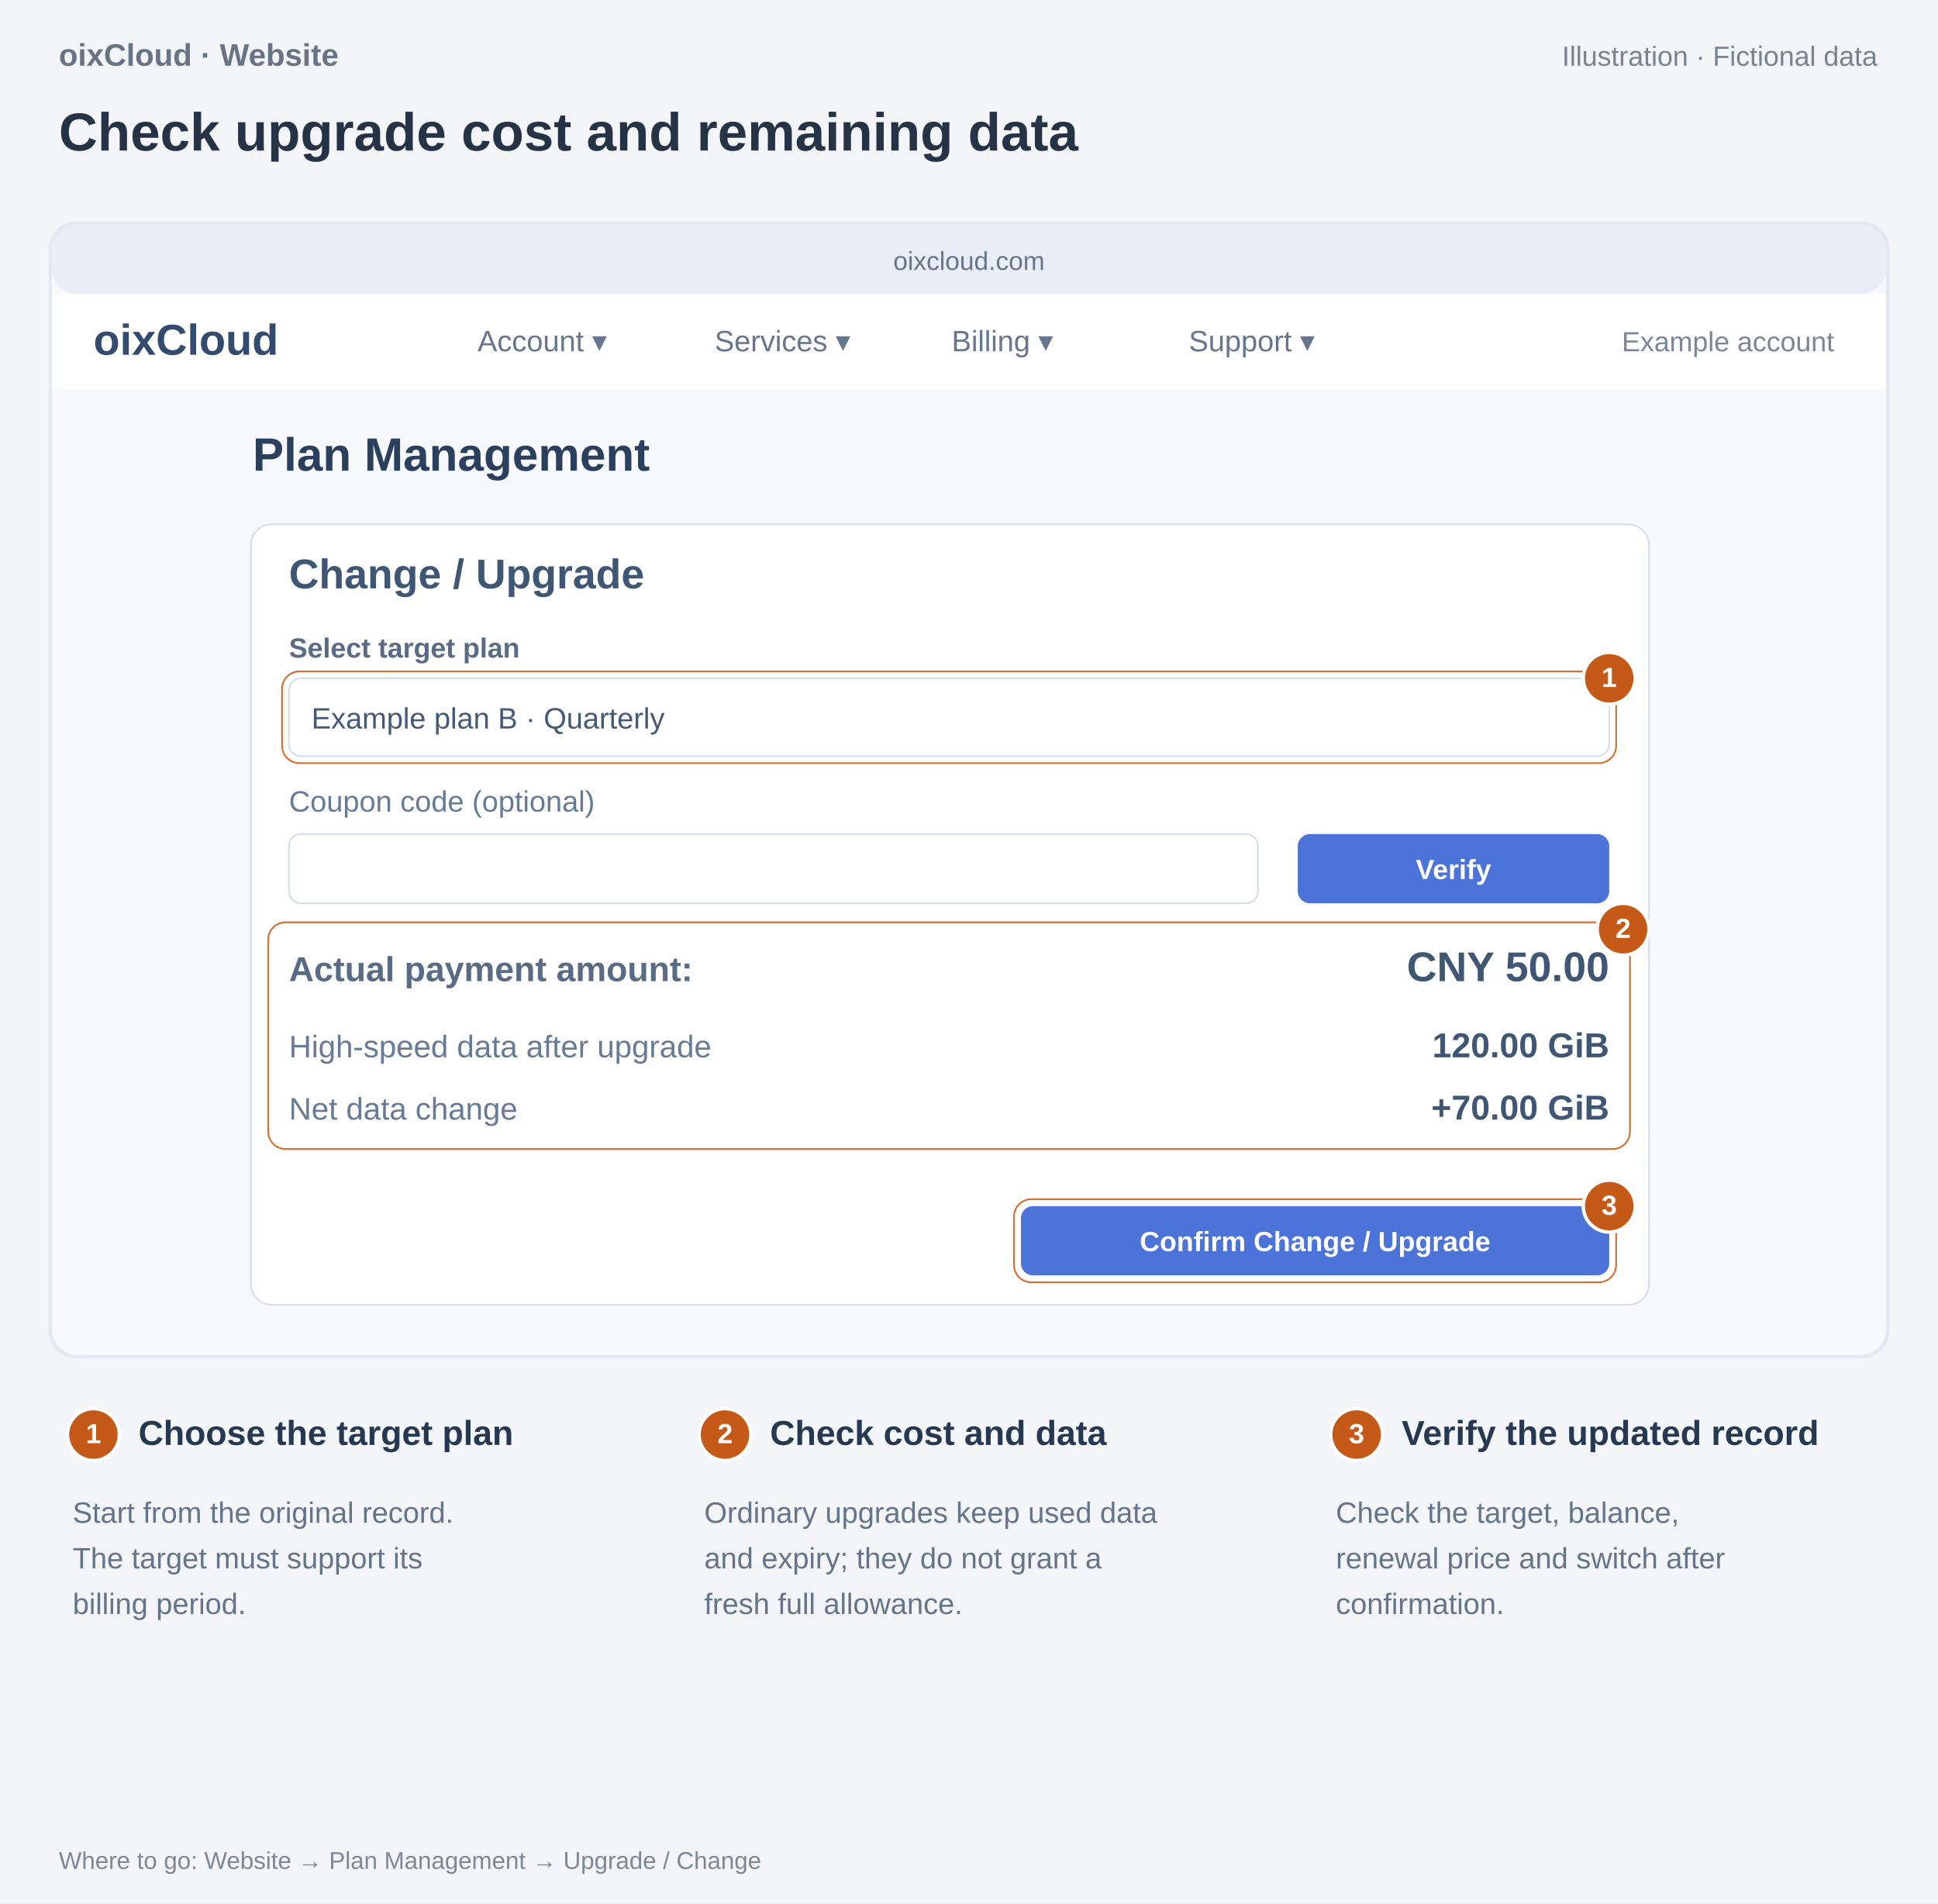
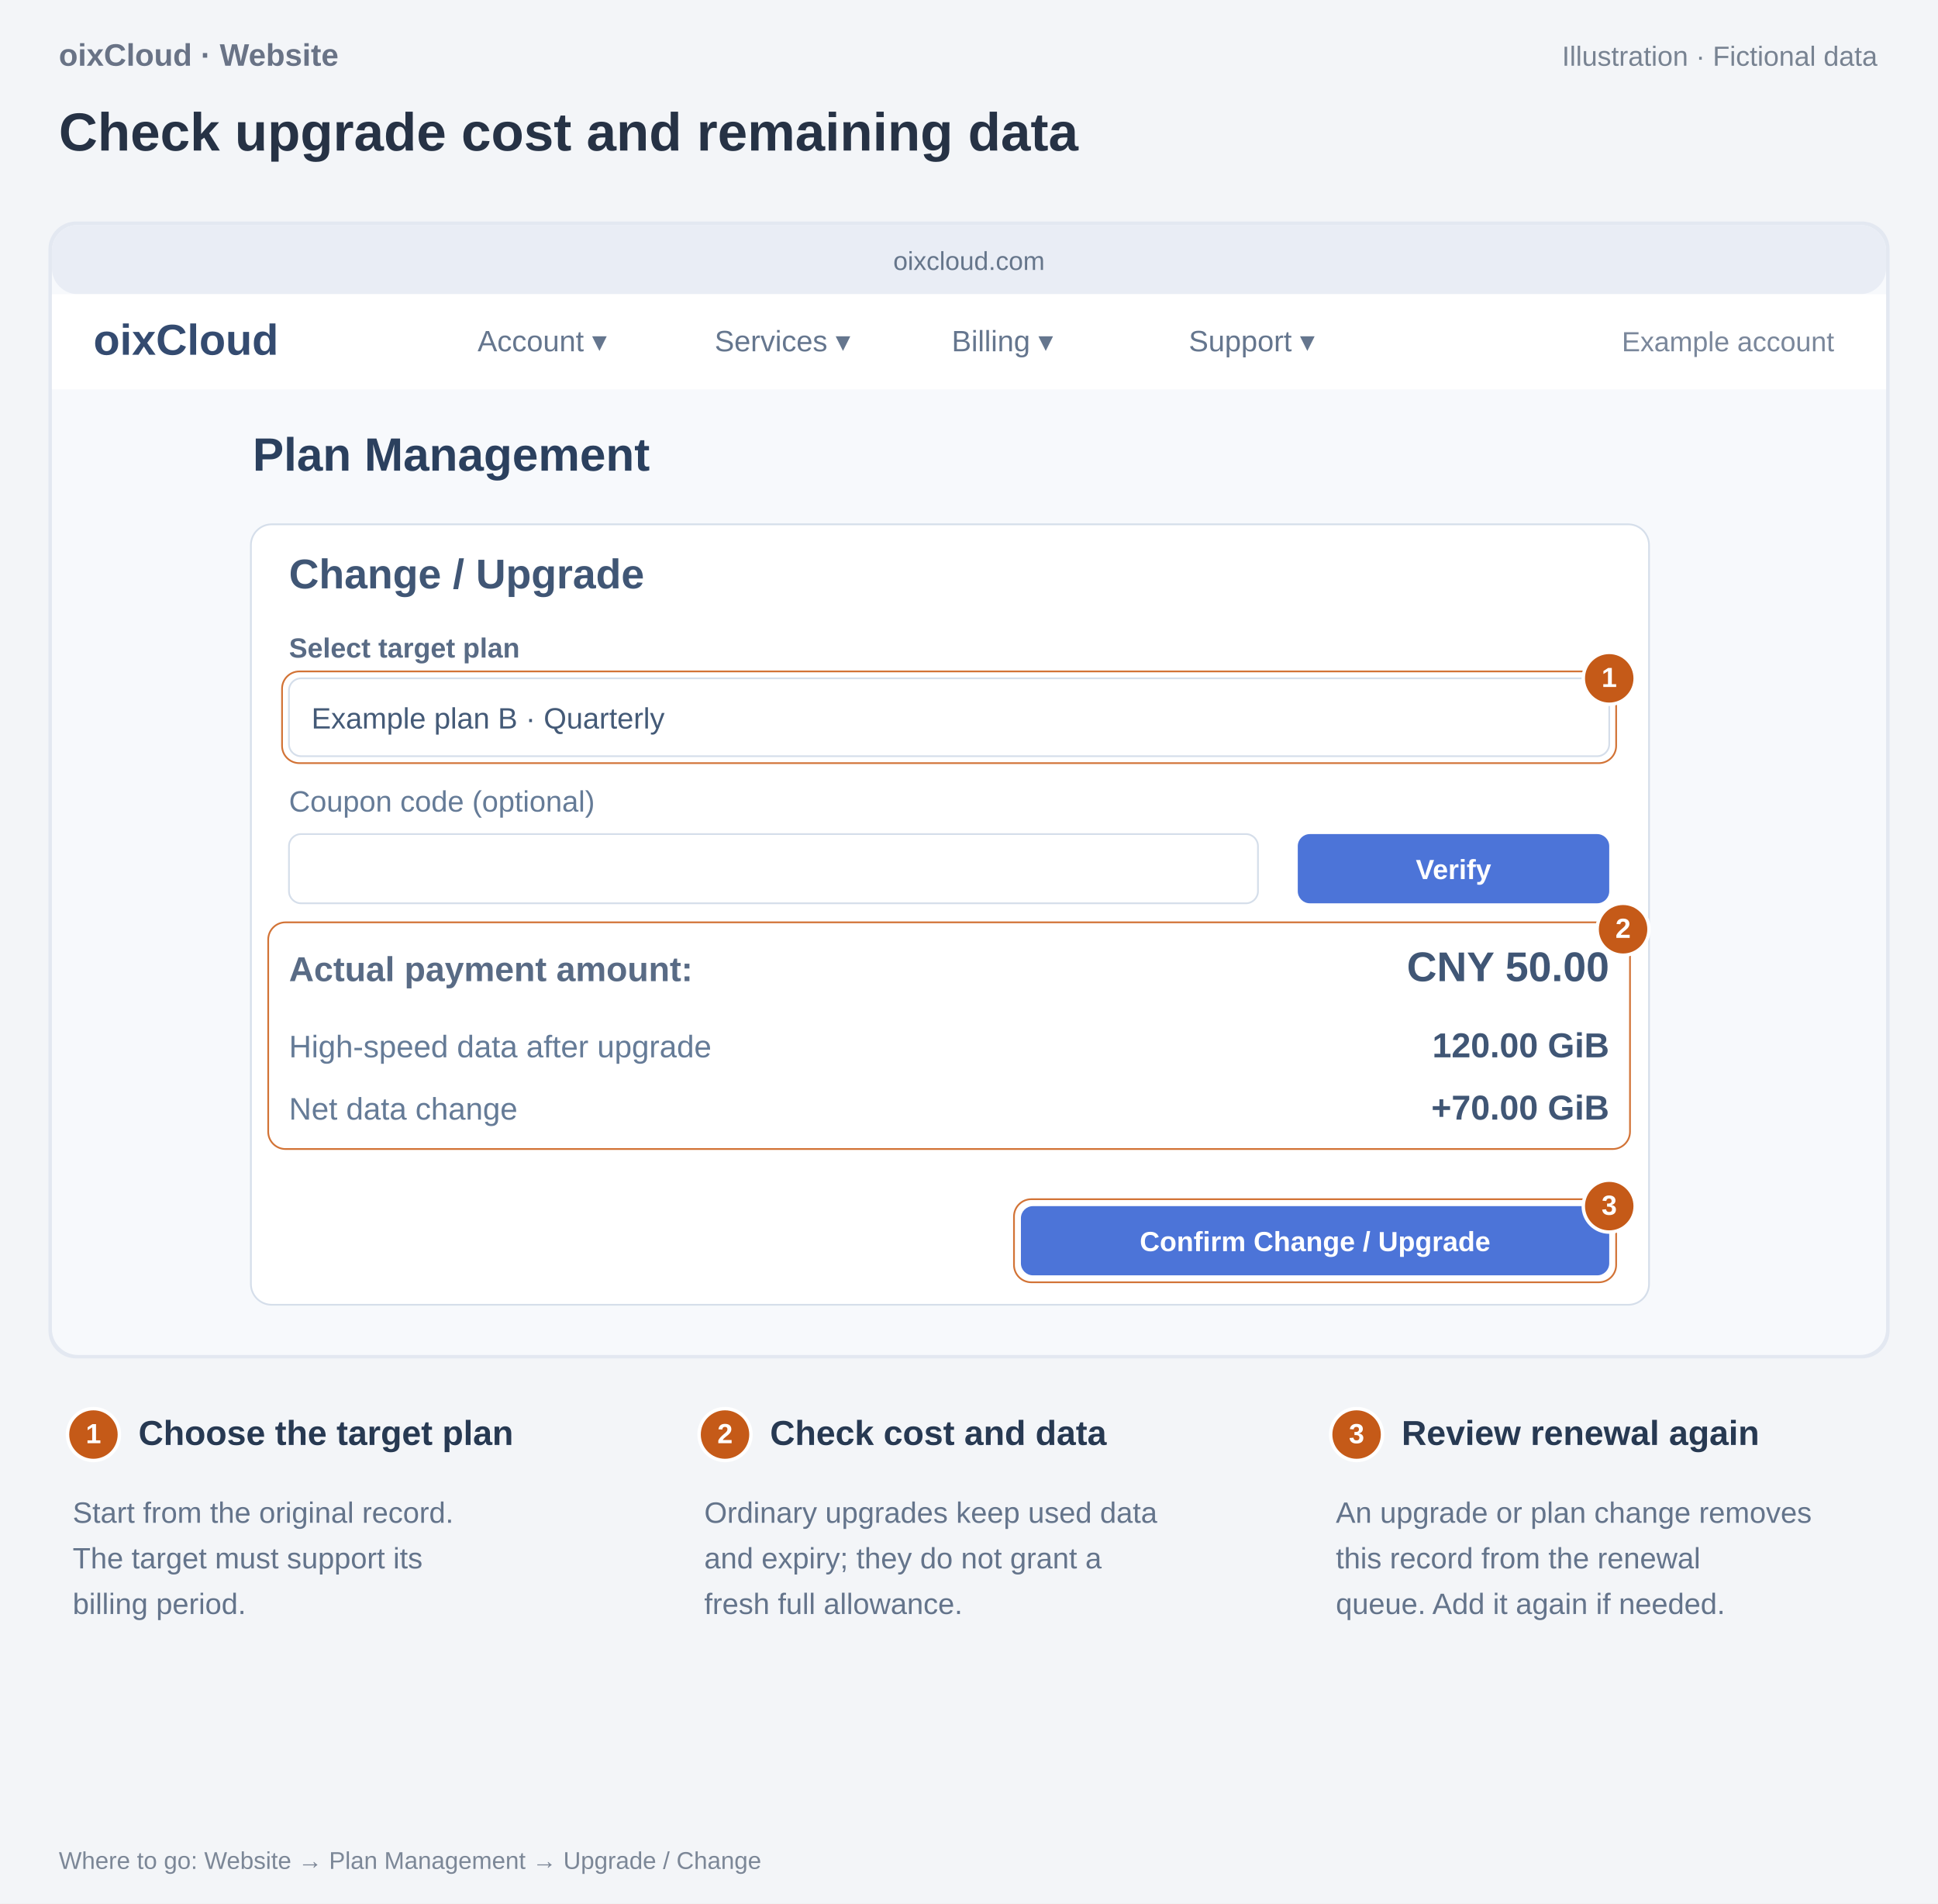
<svg xmlns="http://www.w3.org/2000/svg" width="1120" height="1100" viewBox="0 0 1120 1100" role="img" aria-labelledby="title desc">
  <g font-family="-apple-system,BlinkMacSystemFont,'PingFang SC','Segoe UI',Arial,sans-serif">
    <rect x="0" y="0" width="1120" height="1100" rx="0" fill="#f3f5f8" stroke="none" />
    <text x="34" y="38" font-size="18" fill="#697386" font-weight="600" text-anchor="start">oixCloud · Website</text>
    <text x="1085" y="38" font-size="16" fill="#788392" font-weight="500" text-anchor="end">Illustration · Fictional data</text>
    <text x="34" y="87" font-size="31" fill="#263245" font-weight="700" text-anchor="start">Check upgrade cost and remaining data</text>
    <rect x="28" y="128" width="1064" height="657" rx="16" fill="#e3e8f1" stroke="none" />
    <rect x="30" y="130" width="1060" height="653" rx="15" fill="#f7f9fc" stroke="none" />
    <rect x="30" y="130" width="1060" height="40" rx="15" fill="#e9edf5" stroke="none" />
    <text x="560" y="156" font-size="15" fill="#66768b" font-weight="500" text-anchor="middle">oixcloud.com</text>
    <rect x="30" y="170" width="1060" height="55" rx="0" fill="#fff" stroke="none" />
    <text x="54" y="205" font-size="25" fill="#344b70" font-weight="700" text-anchor="start">oixCloud</text>
    <text x="276" y="203" font-size="17" fill="#65768e" font-weight="400" text-anchor="start">Account ▾</text>
    <text x="413" y="203" font-size="17" fill="#65768e" font-weight="400" text-anchor="start">Services ▾</text>
    <text x="550" y="203" font-size="17" fill="#65768e" font-weight="400" text-anchor="start">Billing ▾</text>
    <text x="687" y="203" font-size="17" fill="#65768e" font-weight="400" text-anchor="start">Support ▾</text>
    <text x="1060" y="203" font-size="16" fill="#7a879b" font-weight="500" text-anchor="end">Example account</text>
    <text x="146" y="272" font-size="27" fill="#2b405e" font-weight="650" text-anchor="start">Plan Management</text>
    <g transform="translate(-100 0)">
      <rect x="245" y="303" width="808" height="451" rx="12" fill="#fff" stroke="#d5deea" />
      <text x="267" y="340" font-size="24" fill="#405675" font-weight="600" text-anchor="start">Change / Upgrade</text>
      <text x="267" y="380" font-size="16" fill="#596b85" font-weight="600" text-anchor="start">Select target plan</text>
      <rect x="267" y="392" width="763" height="45" rx="7" fill="#fff" stroke="#d5deea" />
      <text x="280" y="421" font-size="17" fill="#445a77" font-weight="400" text-anchor="start">Example plan B · Quarterly</text>
      <rect x="263" y="388" width="771" height="53" rx="10" fill="none" stroke="#d27336" />
      <circle cx="1030" cy="392" r="15" fill="#c55a18" stroke="#fff" stroke-width="2" />
      <text x="1030" y="397" font-size="16" fill="#fff" font-weight="700" text-anchor="middle">1</text>
      <text x="267" y="469" font-size="17" fill="#657b97" font-weight="400" text-anchor="start">Coupon code (optional)</text>
      <rect x="267" y="482" width="560" height="40" rx="7" fill="#fff" stroke="#d5deea" />
      <rect x="850" y="482" width="180" height="40" rx="7" fill="#4c74d8" stroke="none" />
      <text x="940" y="508" font-size="16" fill="#fff" font-weight="600" text-anchor="middle">Verify</text>
      <text x="267" y="567" font-size="20" fill="#596b85" font-weight="600" text-anchor="start">Actual payment amount:</text>
      <text x="1030" y="567" font-size="24" fill="#405675" font-weight="600" text-anchor="end">CNY 50.00</text>
      <text x="267" y="611" font-size="18" fill="#657b97" font-weight="400" text-anchor="start">High-speed data after upgrade</text>
      <text x="1030" y="611" font-size="20" fill="#405675" font-weight="600" text-anchor="end">120.00 GiB</text>
      <text x="267" y="647" font-size="18" fill="#657b97" font-weight="400" text-anchor="start">Net data change</text>
      <text x="1030" y="647" font-size="20" fill="#405675" font-weight="600" text-anchor="end">+70.00 GiB</text>
      <rect x="255" y="533" width="787" height="131" rx="10" fill="none" stroke="#d27336" />
      <circle cx="1038" cy="537" r="15" fill="#c55a18" stroke="#fff" stroke-width="2" />
      <text x="1038" y="542" font-size="16" fill="#fff" font-weight="700" text-anchor="middle">2</text>
      <rect x="690" y="697" width="340" height="40" rx="7" fill="#4c74d8" stroke="none" />
      <text x="860" y="723" font-size="16" fill="#fff" font-weight="600" text-anchor="middle">Confirm Change / Upgrade</text>
      <rect x="686" y="693" width="348" height="48" rx="10" fill="none" stroke="#d27336" />
      <circle cx="1030" cy="697" r="15" fill="#c55a18" stroke="#fff" stroke-width="2" />
      <text x="1030" y="702" font-size="16" fill="#fff" font-weight="700" text-anchor="middle">3</text>
    </g>
    <circle cx="54" cy="829" r="15" fill="#c55a18" stroke="#fff" stroke-width="2" />
    <text x="54" y="834" font-size="16" fill="#fff" font-weight="700" text-anchor="middle">1</text>
    <text x="80" y="835" font-size="20" fill="#273952" font-weight="600" text-anchor="start">Choose the target plan</text>
    <text x="42" y="880" font-size="17" fill="#64748b" font-weight="400" text-anchor="start">Start from the original record.</text>
    <text x="42" y="906.35" font-size="17" fill="#64748b" font-weight="400" text-anchor="start">The target must support its</text>
    <text x="42" y="932.7" font-size="17" fill="#64748b" font-weight="400" text-anchor="start">billing period.</text>
    <circle cx="419" cy="829" r="15" fill="#c55a18" stroke="#fff" stroke-width="2" />
    <text x="419" y="834" font-size="16" fill="#fff" font-weight="700" text-anchor="middle">2</text>
    <text x="445" y="835" font-size="20" fill="#273952" font-weight="600" text-anchor="start">Check cost and data</text>
    <text x="407" y="880" font-size="17" fill="#64748b" font-weight="400" text-anchor="start">Ordinary upgrades keep used data</text>
    <text x="407" y="906.35" font-size="17" fill="#64748b" font-weight="400" text-anchor="start">and expiry; they do not grant a</text>
    <text x="407" y="932.7" font-size="17" fill="#64748b" font-weight="400" text-anchor="start">fresh full allowance.</text>
    <circle cx="784" cy="829" r="15" fill="#c55a18" stroke="#fff" stroke-width="2" />
    <text x="784" y="834" font-size="16" fill="#fff" font-weight="700" text-anchor="middle">3</text>
-     <text x="810" y="835" font-size="20" fill="#273952" font-weight="600" text-anchor="start">Verify the updated record</text>
-     <text x="772" y="880" font-size="17" fill="#64748b" font-weight="400" text-anchor="start">Check the target, balance,</text>
-     <text x="772" y="906.35" font-size="17" fill="#64748b" font-weight="400" text-anchor="start">renewal price and switch after</text>
-     <text x="772" y="932.7" font-size="17" fill="#64748b" font-weight="400" text-anchor="start">confirmation.</text>
+     <text x="810" y="835" font-size="20" fill="#273952" font-weight="600" text-anchor="start">Review renewal again</text>
+     <text x="772" y="880" font-size="17" fill="#64748b" font-weight="400" text-anchor="start">An upgrade or plan change removes</text>
+     <text x="772" y="906.35" font-size="17" fill="#64748b" font-weight="400" text-anchor="start"> this record from the renewal</text>
+     <text x="772" y="932.7" font-size="17" fill="#64748b" font-weight="400" text-anchor="start">queue. Add it again if needed.</text>
    <text x="34" y="1080" font-size="14" fill="#7c8797" font-weight="400" text-anchor="start">Where to go: Website → Plan Management → Upgrade / Change</text>
  </g>
</svg>
